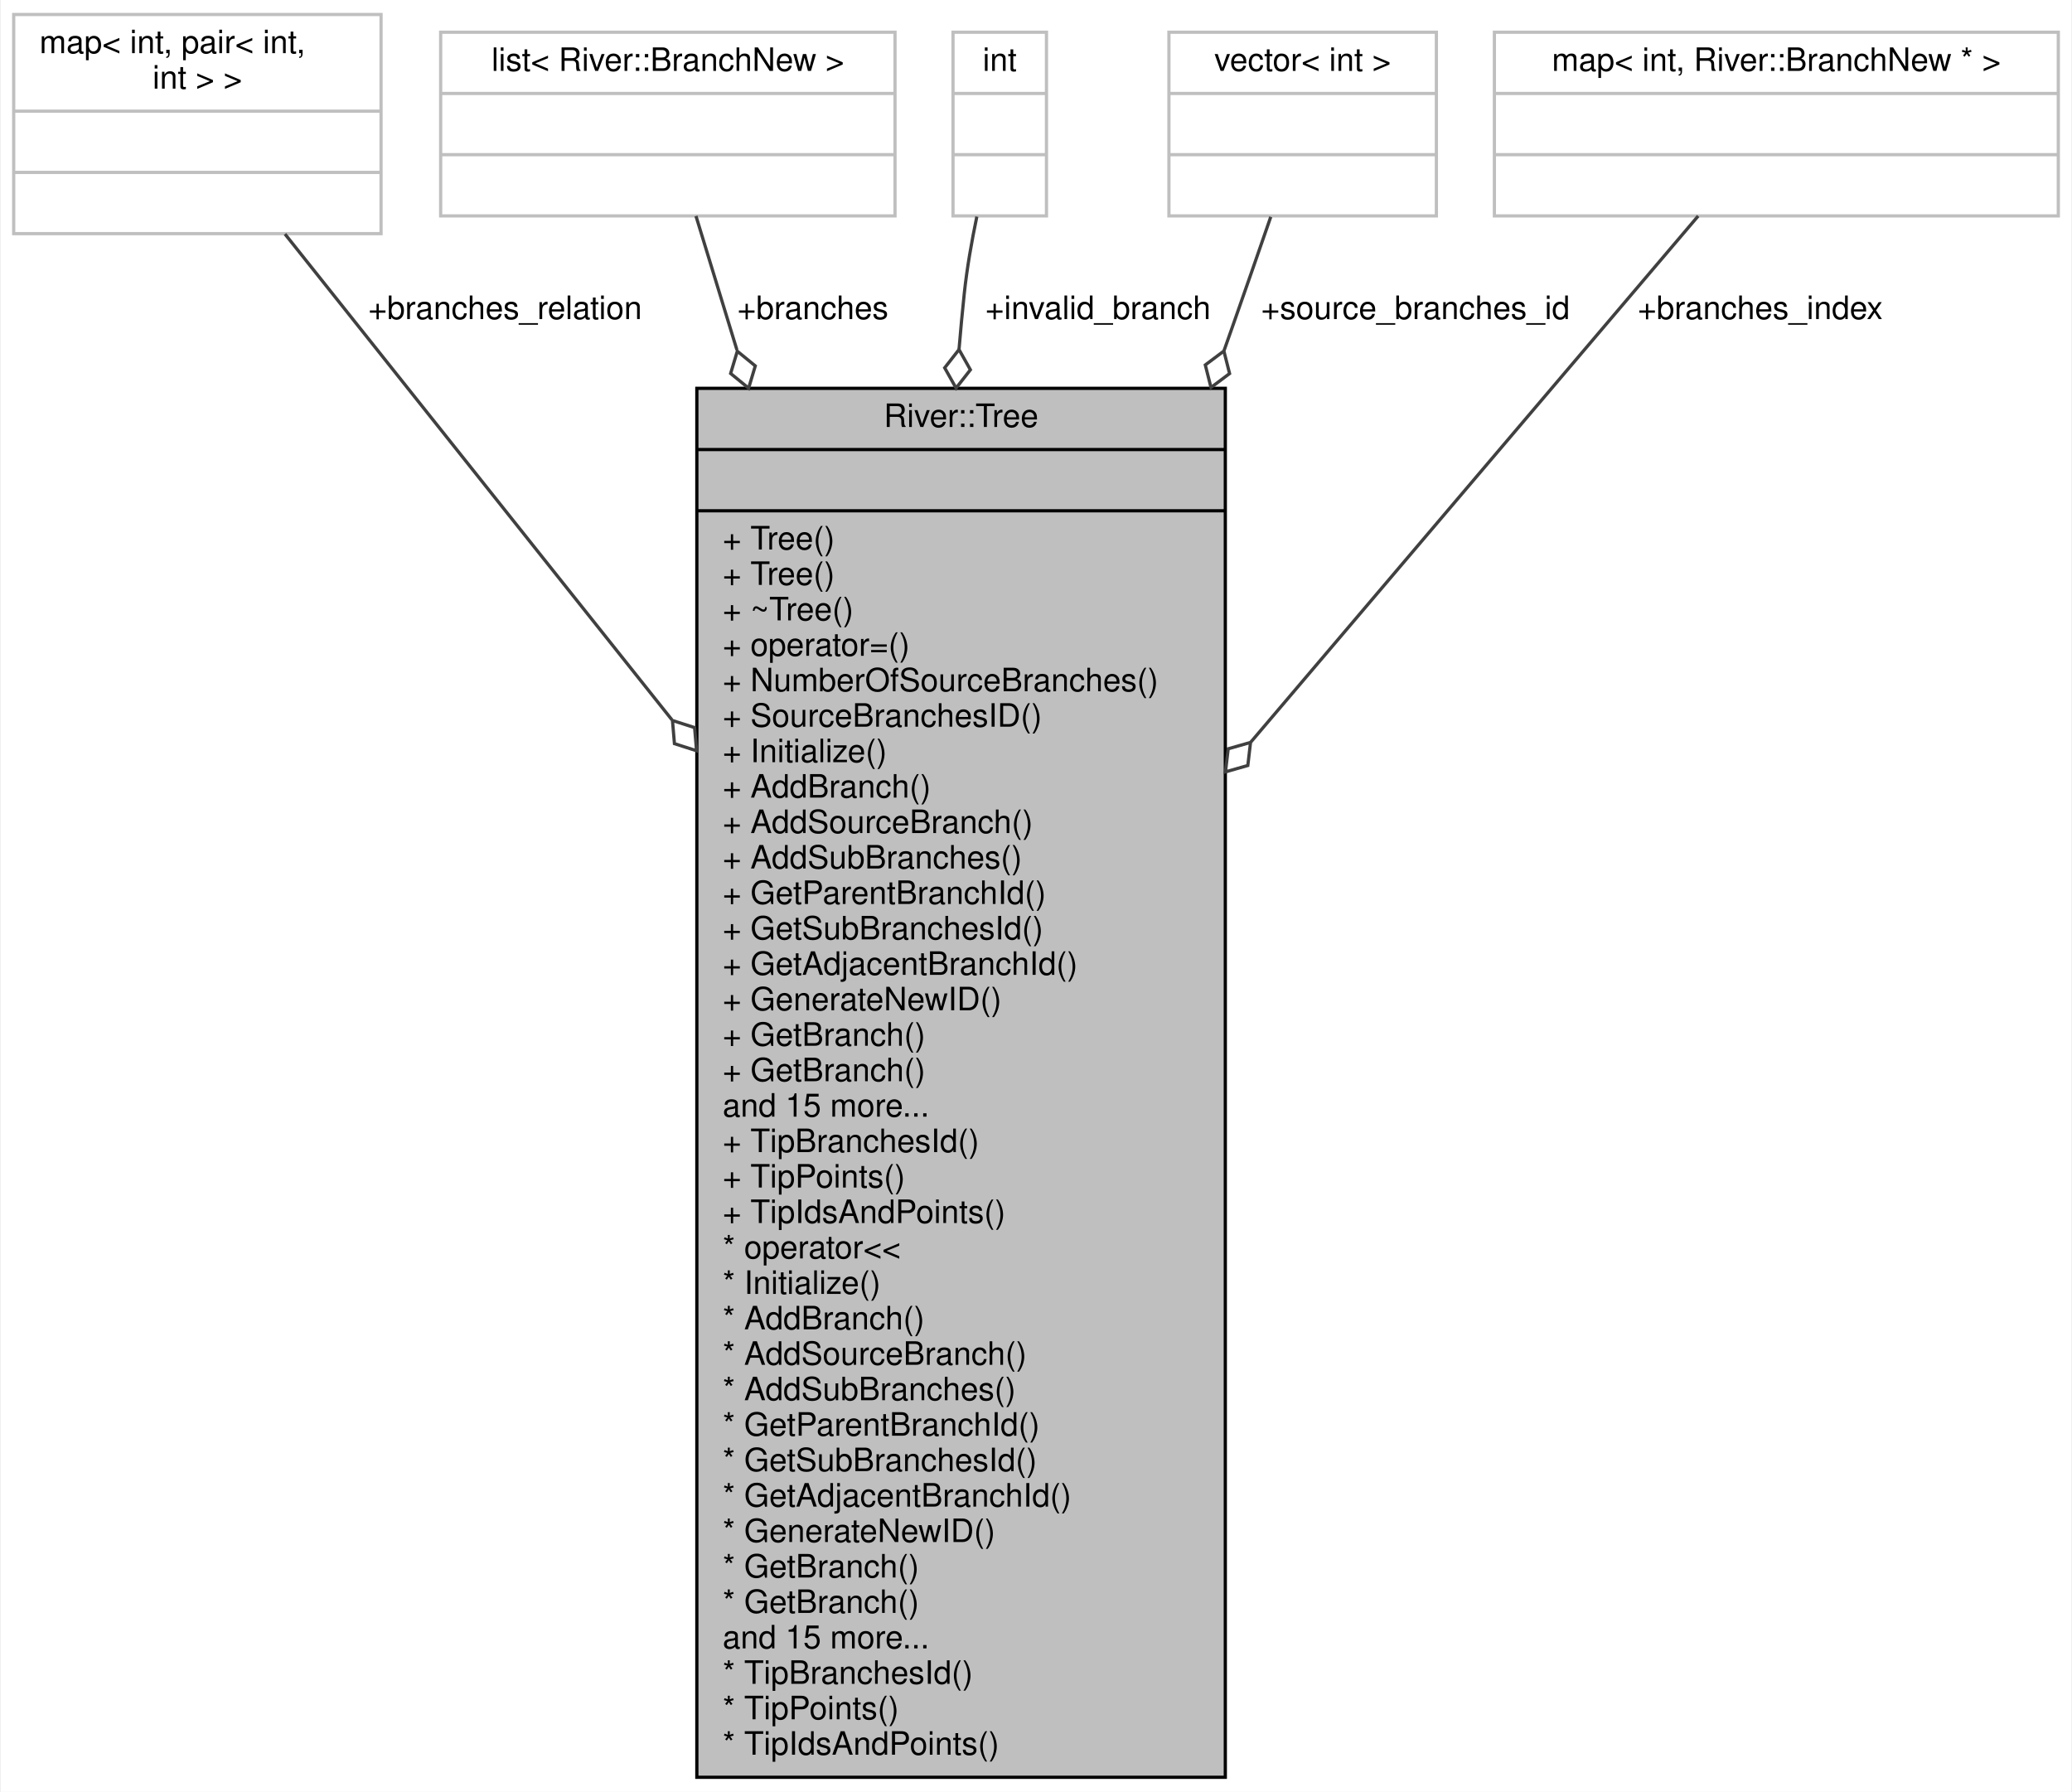
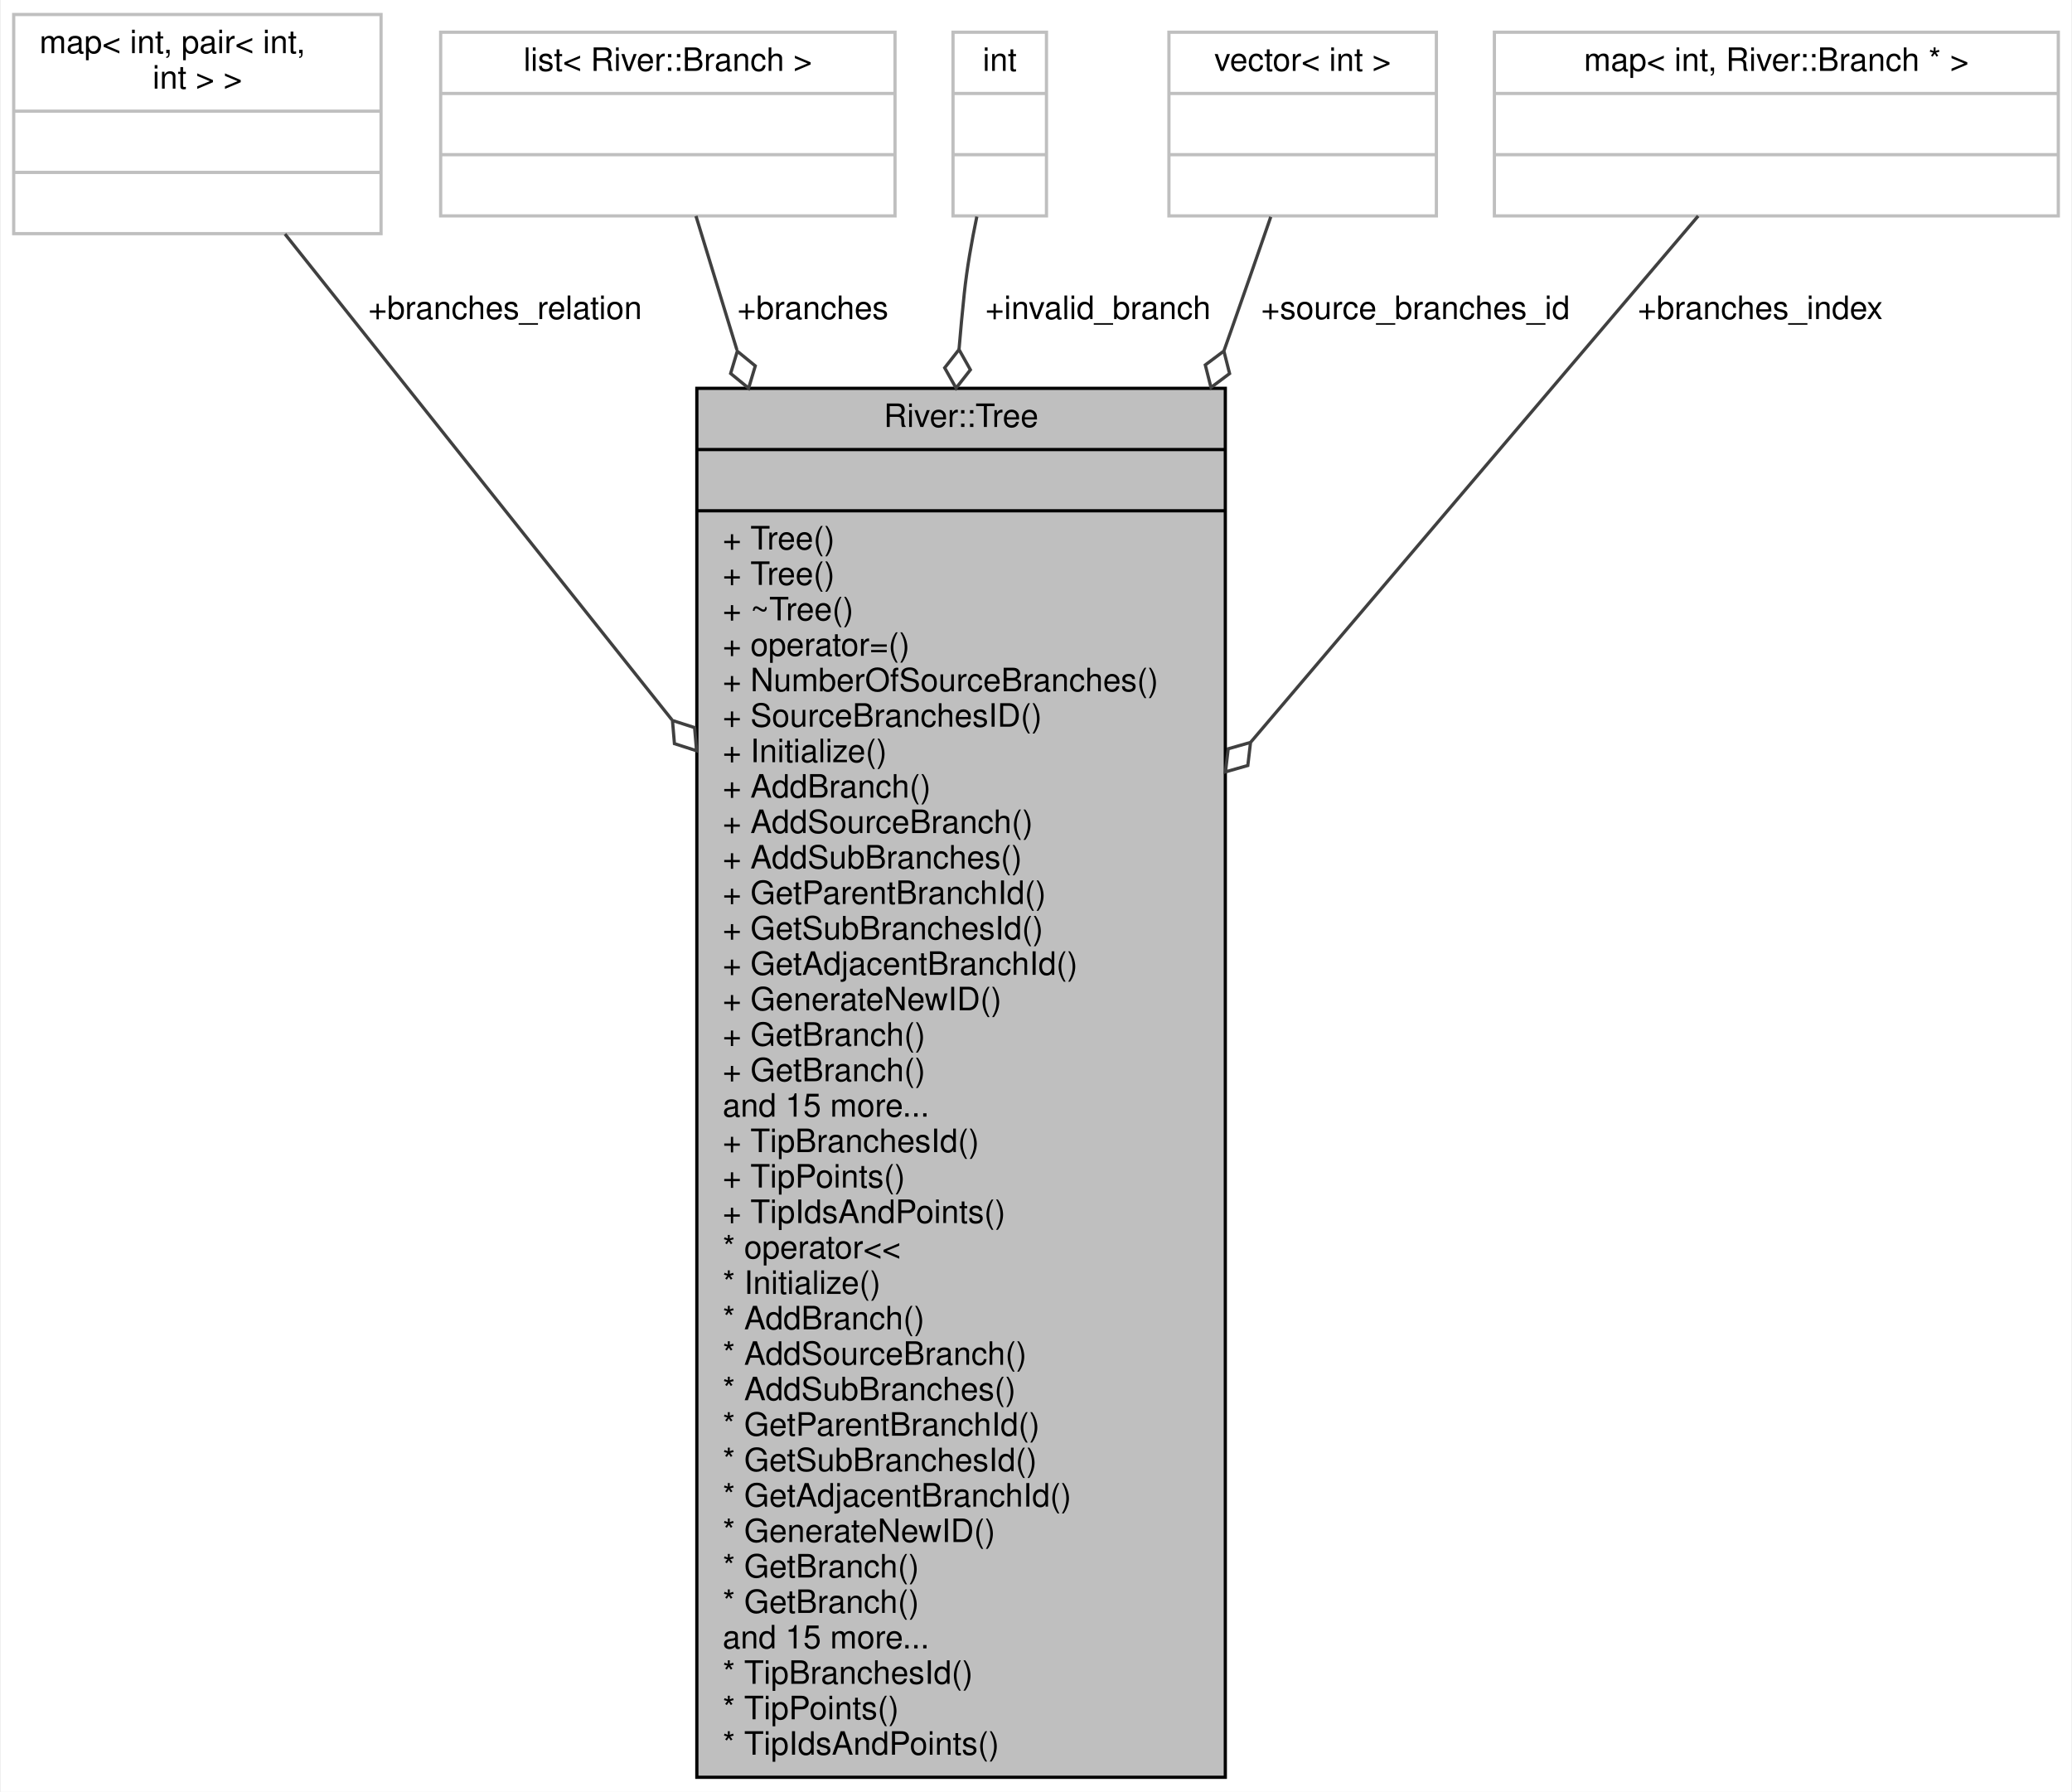
<svg xmlns="http://www.w3.org/2000/svg" width="643pt" height="556pt" viewBox="0.00 0.00 642.50 556.00">
  <g id="graph0" class="graph" transform="scale(1 1) rotate(0) translate(4 552)">
    <polygon fill="#ffffff" stroke="transparent" points="-4,4 -4,-552 638.5,-552 638.5,4 -4,4" />
    <g id="node1" class="node">
      <polygon fill="#bfbfbf" stroke="#000000" points="212,-.5 212,-431.5 376,-431.5 376,-.5 212,-.5" />
      <text text-anchor="middle" x="294" y="-419.5" font-family="Helvetica,sans-Serif" font-size="10.00" fill="#000000">River::Tree</text>
      <polyline fill="none" stroke="#000000" points="212,-412.5 376,-412.5 " />
      <text text-anchor="middle" x="294" y="-400.5" font-family="Helvetica,sans-Serif" font-size="10.00" fill="#000000"> </text>
      <polyline fill="none" stroke="#000000" points="212,-393.5 376,-393.5 " />
      <text text-anchor="start" x="220" y="-381.5" font-family="Helvetica,sans-Serif" font-size="10.00" fill="#000000">+ Tree()</text>
      <text text-anchor="start" x="220" y="-370.5" font-family="Helvetica,sans-Serif" font-size="10.00" fill="#000000">+ Tree()</text>
      <text text-anchor="start" x="220" y="-359.5" font-family="Helvetica,sans-Serif" font-size="10.00" fill="#000000">+ ~Tree()</text>
      <text text-anchor="start" x="220" y="-348.5" font-family="Helvetica,sans-Serif" font-size="10.00" fill="#000000">+ operator=()</text>
      <text text-anchor="start" x="220" y="-337.5" font-family="Helvetica,sans-Serif" font-size="10.00" fill="#000000">+ NumberOfSourceBranches()</text>
      <text text-anchor="start" x="220" y="-326.5" font-family="Helvetica,sans-Serif" font-size="10.00" fill="#000000">+ SourceBranchesID()</text>
      <text text-anchor="start" x="220" y="-315.5" font-family="Helvetica,sans-Serif" font-size="10.00" fill="#000000">+ Initialize()</text>
      <text text-anchor="start" x="220" y="-304.5" font-family="Helvetica,sans-Serif" font-size="10.00" fill="#000000">+ AddBranch()</text>
      <text text-anchor="start" x="220" y="-293.5" font-family="Helvetica,sans-Serif" font-size="10.00" fill="#000000">+ AddSourceBranch()</text>
      <text text-anchor="start" x="220" y="-282.5" font-family="Helvetica,sans-Serif" font-size="10.00" fill="#000000">+ AddSubBranches()</text>
      <text text-anchor="start" x="220" y="-271.5" font-family="Helvetica,sans-Serif" font-size="10.00" fill="#000000">+ GetParentBranchId()</text>
      <text text-anchor="start" x="220" y="-260.5" font-family="Helvetica,sans-Serif" font-size="10.00" fill="#000000">+ GetSubBranchesId()</text>
      <text text-anchor="start" x="220" y="-249.5" font-family="Helvetica,sans-Serif" font-size="10.00" fill="#000000">+ GetAdjacentBranchId()</text>
      <text text-anchor="start" x="220" y="-238.5" font-family="Helvetica,sans-Serif" font-size="10.00" fill="#000000">+ GenerateNewID()</text>
      <text text-anchor="start" x="220" y="-227.5" font-family="Helvetica,sans-Serif" font-size="10.00" fill="#000000">+ GetBranch()</text>
      <text text-anchor="start" x="220" y="-216.5" font-family="Helvetica,sans-Serif" font-size="10.00" fill="#000000">+ GetBranch()</text>
      <text text-anchor="start" x="220" y="-205.5" font-family="Helvetica,sans-Serif" font-size="10.00" fill="#000000">and 15 more...</text>
      <text text-anchor="start" x="220" y="-194.5" font-family="Helvetica,sans-Serif" font-size="10.00" fill="#000000">+ TipBranchesId()</text>
      <text text-anchor="start" x="220" y="-183.5" font-family="Helvetica,sans-Serif" font-size="10.00" fill="#000000">+ TipPoints()</text>
      <text text-anchor="start" x="220" y="-172.5" font-family="Helvetica,sans-Serif" font-size="10.00" fill="#000000">+ TipIdsAndPoints()</text>
      <text text-anchor="start" x="220" y="-161.5" font-family="Helvetica,sans-Serif" font-size="10.00" fill="#000000">* operator&lt;&lt;</text>
      <text text-anchor="start" x="220" y="-150.5" font-family="Helvetica,sans-Serif" font-size="10.00" fill="#000000">* Initialize()</text>
      <text text-anchor="start" x="220" y="-139.5" font-family="Helvetica,sans-Serif" font-size="10.00" fill="#000000">* AddBranch()</text>
      <text text-anchor="start" x="220" y="-128.5" font-family="Helvetica,sans-Serif" font-size="10.00" fill="#000000">* AddSourceBranch()</text>
      <text text-anchor="start" x="220" y="-117.5" font-family="Helvetica,sans-Serif" font-size="10.00" fill="#000000">* AddSubBranches()</text>
      <text text-anchor="start" x="220" y="-106.5" font-family="Helvetica,sans-Serif" font-size="10.00" fill="#000000">* GetParentBranchId()</text>
      <text text-anchor="start" x="220" y="-95.5" font-family="Helvetica,sans-Serif" font-size="10.00" fill="#000000">* GetSubBranchesId()</text>
      <text text-anchor="start" x="220" y="-84.5" font-family="Helvetica,sans-Serif" font-size="10.00" fill="#000000">* GetAdjacentBranchId()</text>
      <text text-anchor="start" x="220" y="-73.5" font-family="Helvetica,sans-Serif" font-size="10.00" fill="#000000">* GenerateNewID()</text>
      <text text-anchor="start" x="220" y="-62.5" font-family="Helvetica,sans-Serif" font-size="10.00" fill="#000000">* GetBranch()</text>
      <text text-anchor="start" x="220" y="-51.5" font-family="Helvetica,sans-Serif" font-size="10.00" fill="#000000">* GetBranch()</text>
      <text text-anchor="start" x="220" y="-40.5" font-family="Helvetica,sans-Serif" font-size="10.00" fill="#000000">and 15 more...</text>
      <text text-anchor="start" x="220" y="-29.5" font-family="Helvetica,sans-Serif" font-size="10.00" fill="#000000">* TipBranchesId()</text>
      <text text-anchor="start" x="220" y="-18.5" font-family="Helvetica,sans-Serif" font-size="10.00" fill="#000000">* TipPoints()</text>
      <text text-anchor="start" x="220" y="-7.5" font-family="Helvetica,sans-Serif" font-size="10.00" fill="#000000">* TipIdsAndPoints()</text>
    </g>
    <g id="node2" class="node">
      <polygon fill="#ffffff" stroke="#bfbfbf" points="0,-479.5 0,-547.5 114,-547.5 114,-479.5 0,-479.5" />
      <text text-anchor="start" x="8" y="-535.5" font-family="Helvetica,sans-Serif" font-size="10.00" fill="#000000">map&lt; int, pair&lt; int,</text>
      <text text-anchor="middle" x="57" y="-524.5" font-family="Helvetica,sans-Serif" font-size="10.00" fill="#000000"> int &gt; &gt;</text>
      <polyline fill="none" stroke="#bfbfbf" points="0,-517.5 114,-517.5 " />
      <text text-anchor="middle" x="57" y="-505.5" font-family="Helvetica,sans-Serif" font-size="10.00" fill="#000000"> </text>
      <polyline fill="none" stroke="#bfbfbf" points="0,-498.5 114,-498.5 " />
      <text text-anchor="middle" x="57" y="-486.5" font-family="Helvetica,sans-Serif" font-size="10.00" fill="#000000"> </text>
    </g>
    <g id="edge1" class="edge">
      <path fill="none" stroke="#404040" d="M84.187,-479.373C113.435,-442.658 161.515,-382.305 204.275,-328.63" />
      <polygon fill="none" stroke="#404040" points="204.437,-328.426 205.047,-321.241 211.914,-319.04 211.304,-326.226 204.437,-328.426" />
      <text text-anchor="middle" x="152.5" y="-453" font-family="Helvetica,sans-Serif" font-size="10.00" fill="#000000"> +branches_relation</text>
    </g>
    <g id="node3" class="node">
      <polygon fill="#ffffff" stroke="#bfbfbf" points="132.5,-485 132.5,-542 273.5,-542 273.5,-485 132.5,-485" />
-       <text text-anchor="middle" x="203" y="-530" font-family="Helvetica,sans-Serif" font-size="10.00" fill="#000000">list&lt; River::BranchNew &gt;</text>
+       <text text-anchor="middle" x="203" y="-530" font-family="Helvetica,sans-Serif" font-size="10.00" fill="#000000">list&lt; River::Branch &gt;</text>
      <polyline fill="none" stroke="#bfbfbf" points="132.5,-523 273.5,-523 " />
      <text text-anchor="middle" x="203" y="-511" font-family="Helvetica,sans-Serif" font-size="10.00" fill="#000000"> </text>
      <polyline fill="none" stroke="#bfbfbf" points="132.5,-504 273.5,-504 " />
      <text text-anchor="middle" x="203" y="-492" font-family="Helvetica,sans-Serif" font-size="10.00" fill="#000000"> </text>
    </g>
    <g id="edge2" class="edge">
      <path fill="none" stroke="#404040" d="M211.726,-484.974C215.216,-473.564 219.568,-459.335 224.437,-443.419" />
      <polygon fill="none" stroke="#404040" points="224.558,-443.022 222.488,-436.115 228.068,-431.547 230.138,-438.455 224.558,-443.022" />
      <text text-anchor="middle" x="248" y="-453" font-family="Helvetica,sans-Serif" font-size="10.00" fill="#000000"> +branches</text>
    </g>
    <g id="node4" class="node">
      <polygon fill="#ffffff" stroke="#bfbfbf" points="291.5,-485 291.5,-542 320.5,-542 320.5,-485 291.5,-485" />
      <text text-anchor="middle" x="306" y="-530" font-family="Helvetica,sans-Serif" font-size="10.00" fill="#000000">int</text>
      <polyline fill="none" stroke="#bfbfbf" points="291.5,-523 320.5,-523 " />
      <text text-anchor="middle" x="306" y="-511" font-family="Helvetica,sans-Serif" font-size="10.00" fill="#000000"> </text>
      <polyline fill="none" stroke="#bfbfbf" points="291.5,-504 320.5,-504 " />
      <text text-anchor="middle" x="306" y="-492" font-family="Helvetica,sans-Serif" font-size="10.00" fill="#000000"> </text>
    </g>
    <g id="edge3" class="edge">
      <path fill="none" stroke="#404040" d="M298.889,-484.783C297.289,-477.106 295.822,-468.779 295,-461 294.396,-455.286 293.853,-449.493 293.366,-443.646" />
      <polygon fill="none" stroke="#404040" points="293.358,-443.538 288.913,-437.86 292.445,-431.573 296.89,-437.251 293.358,-443.538" />
      <text text-anchor="middle" x="336.5" y="-453" font-family="Helvetica,sans-Serif" font-size="10.00" fill="#000000"> +invalid_branch</text>
    </g>
    <g id="node5" class="node">
      <polygon fill="#ffffff" stroke="#bfbfbf" points="358.5,-485 358.5,-542 441.5,-542 441.5,-485 358.5,-485" />
      <text text-anchor="middle" x="400" y="-530" font-family="Helvetica,sans-Serif" font-size="10.00" fill="#000000">vector&lt; int &gt;</text>
      <polyline fill="none" stroke="#bfbfbf" points="358.5,-523 441.5,-523 " />
      <text text-anchor="middle" x="400" y="-511" font-family="Helvetica,sans-Serif" font-size="10.00" fill="#000000"> </text>
      <polyline fill="none" stroke="#bfbfbf" points="358.5,-504 441.5,-504 " />
      <text text-anchor="middle" x="400" y="-492" font-family="Helvetica,sans-Serif" font-size="10.00" fill="#000000"> </text>
    </g>
    <g id="edge4" class="edge">
      <path fill="none" stroke="#404040" d="M390.102,-484.711C386.339,-473.826 381.997,-461.333 378,-450 377.206,-447.748 376.407,-445.485 375.603,-443.211" />
      <polygon fill="none" stroke="#404040" points="375.556,-443.076 369.784,-438.753 371.554,-431.763 377.326,-436.085 375.556,-443.076" />
      <text text-anchor="middle" x="435" y="-453" font-family="Helvetica,sans-Serif" font-size="10.00" fill="#000000"> +source_branches_id</text>
    </g>
    <g id="node6" class="node">
      <polygon fill="#ffffff" stroke="#bfbfbf" points="459.5,-485 459.5,-542 634.5,-542 634.5,-485 459.5,-485" />
-       <text text-anchor="middle" x="547" y="-530" font-family="Helvetica,sans-Serif" font-size="10.00" fill="#000000">map&lt; int, River::BranchNew * &gt;</text>
+       <text text-anchor="middle" x="547" y="-530" font-family="Helvetica,sans-Serif" font-size="10.00" fill="#000000">map&lt; int, River::Branch * &gt;</text>
      <polyline fill="none" stroke="#bfbfbf" points="459.5,-523 634.5,-523 " />
      <text text-anchor="middle" x="547" y="-511" font-family="Helvetica,sans-Serif" font-size="10.00" fill="#000000"> </text>
      <polyline fill="none" stroke="#bfbfbf" points="459.5,-504 634.5,-504 " />
      <text text-anchor="middle" x="547" y="-492" font-family="Helvetica,sans-Serif" font-size="10.00" fill="#000000"> </text>
    </g>
    <g id="edge5" class="edge">
      <path fill="none" stroke="#404040" d="M522.741,-484.974C490.926,-447.563 433.34,-379.849 383.91,-321.724" />
      <polygon fill="none" stroke="#404040" points="383.826,-321.625 376.892,-319.646 376.052,-312.484 382.986,-314.463 383.826,-321.625" />
      <text text-anchor="middle" x="542" y="-453" font-family="Helvetica,sans-Serif" font-size="10.00" fill="#000000"> +branches_index</text>
    </g>
  </g>
</svg>
